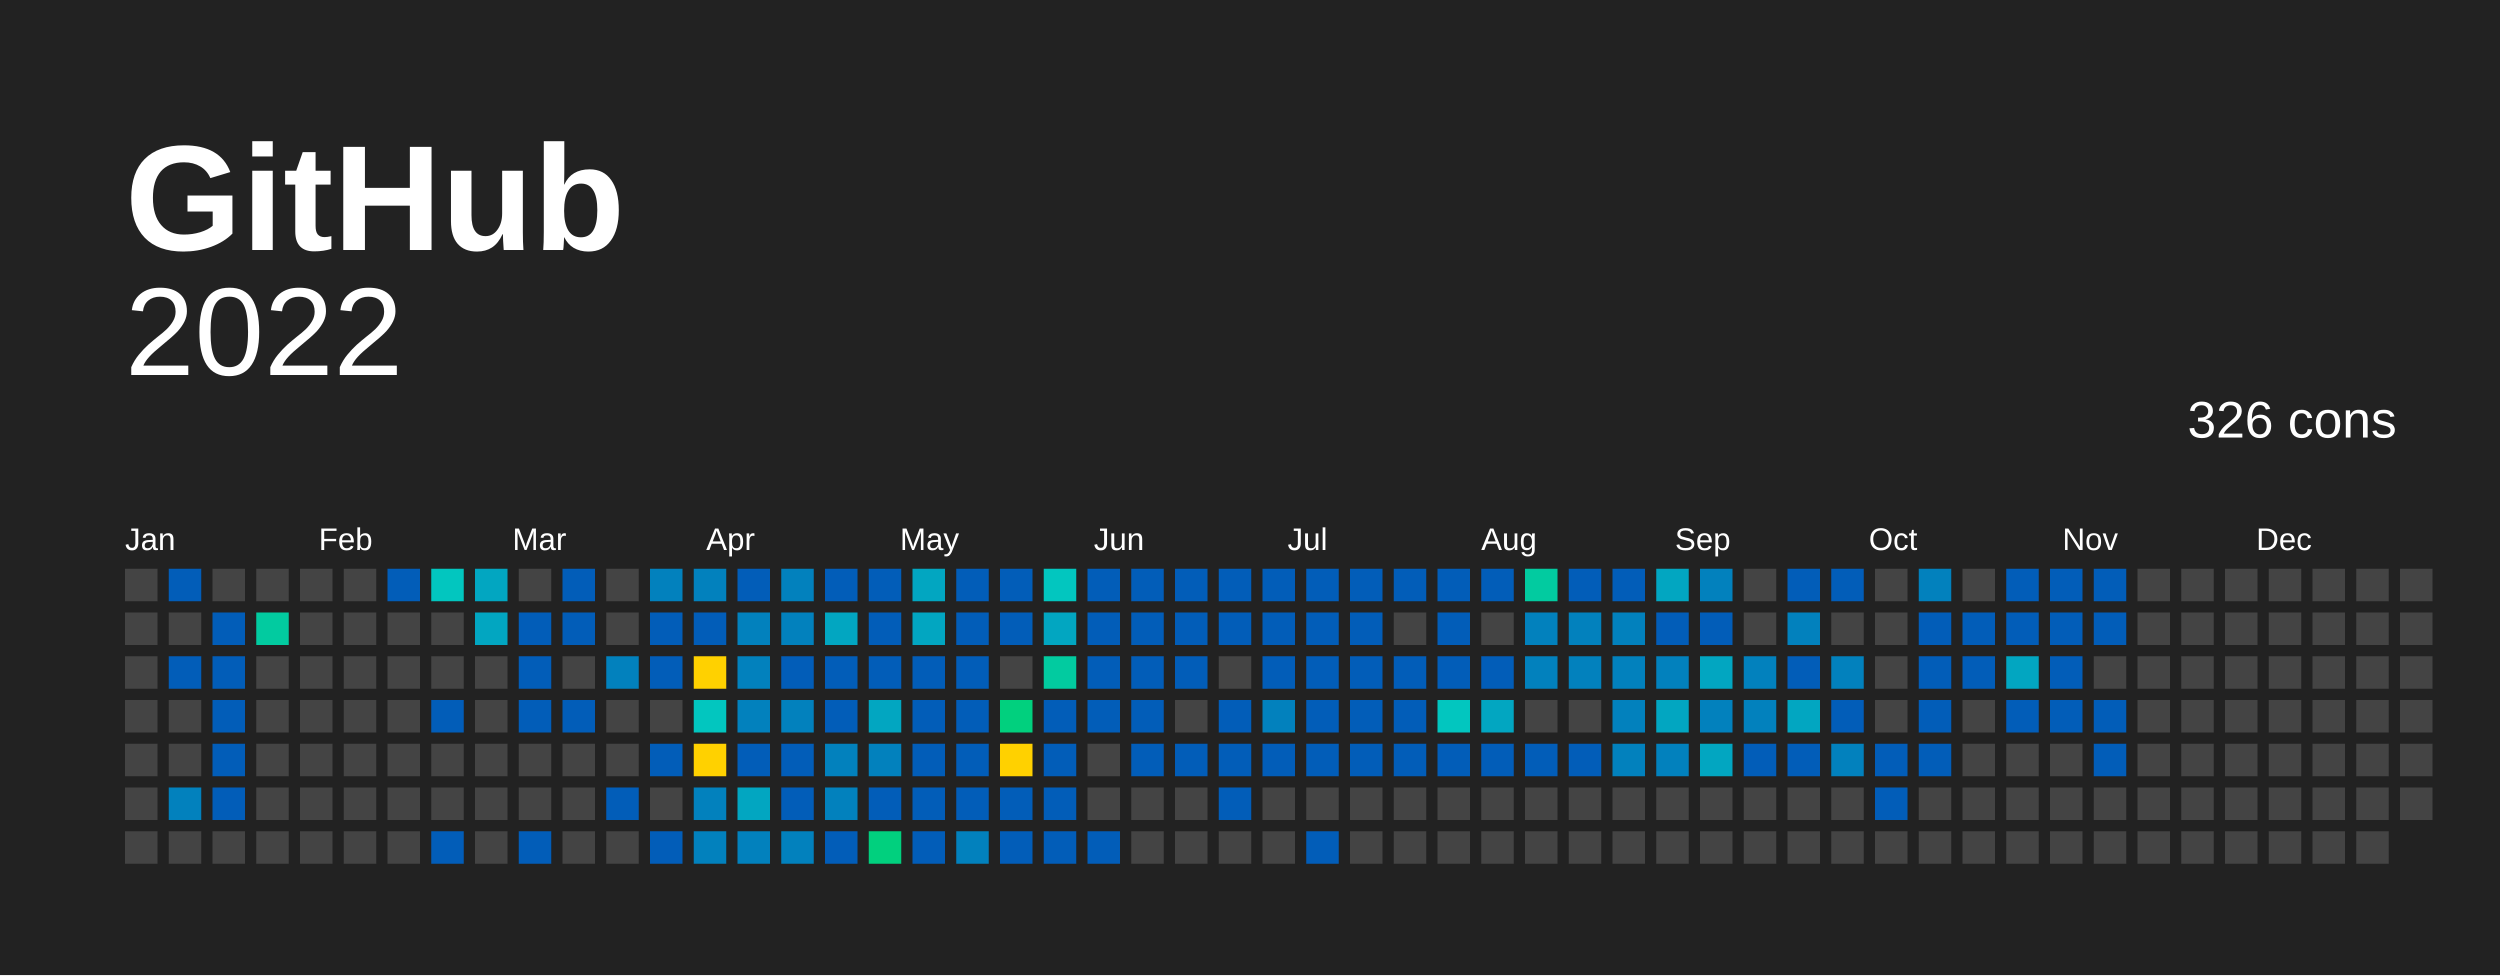
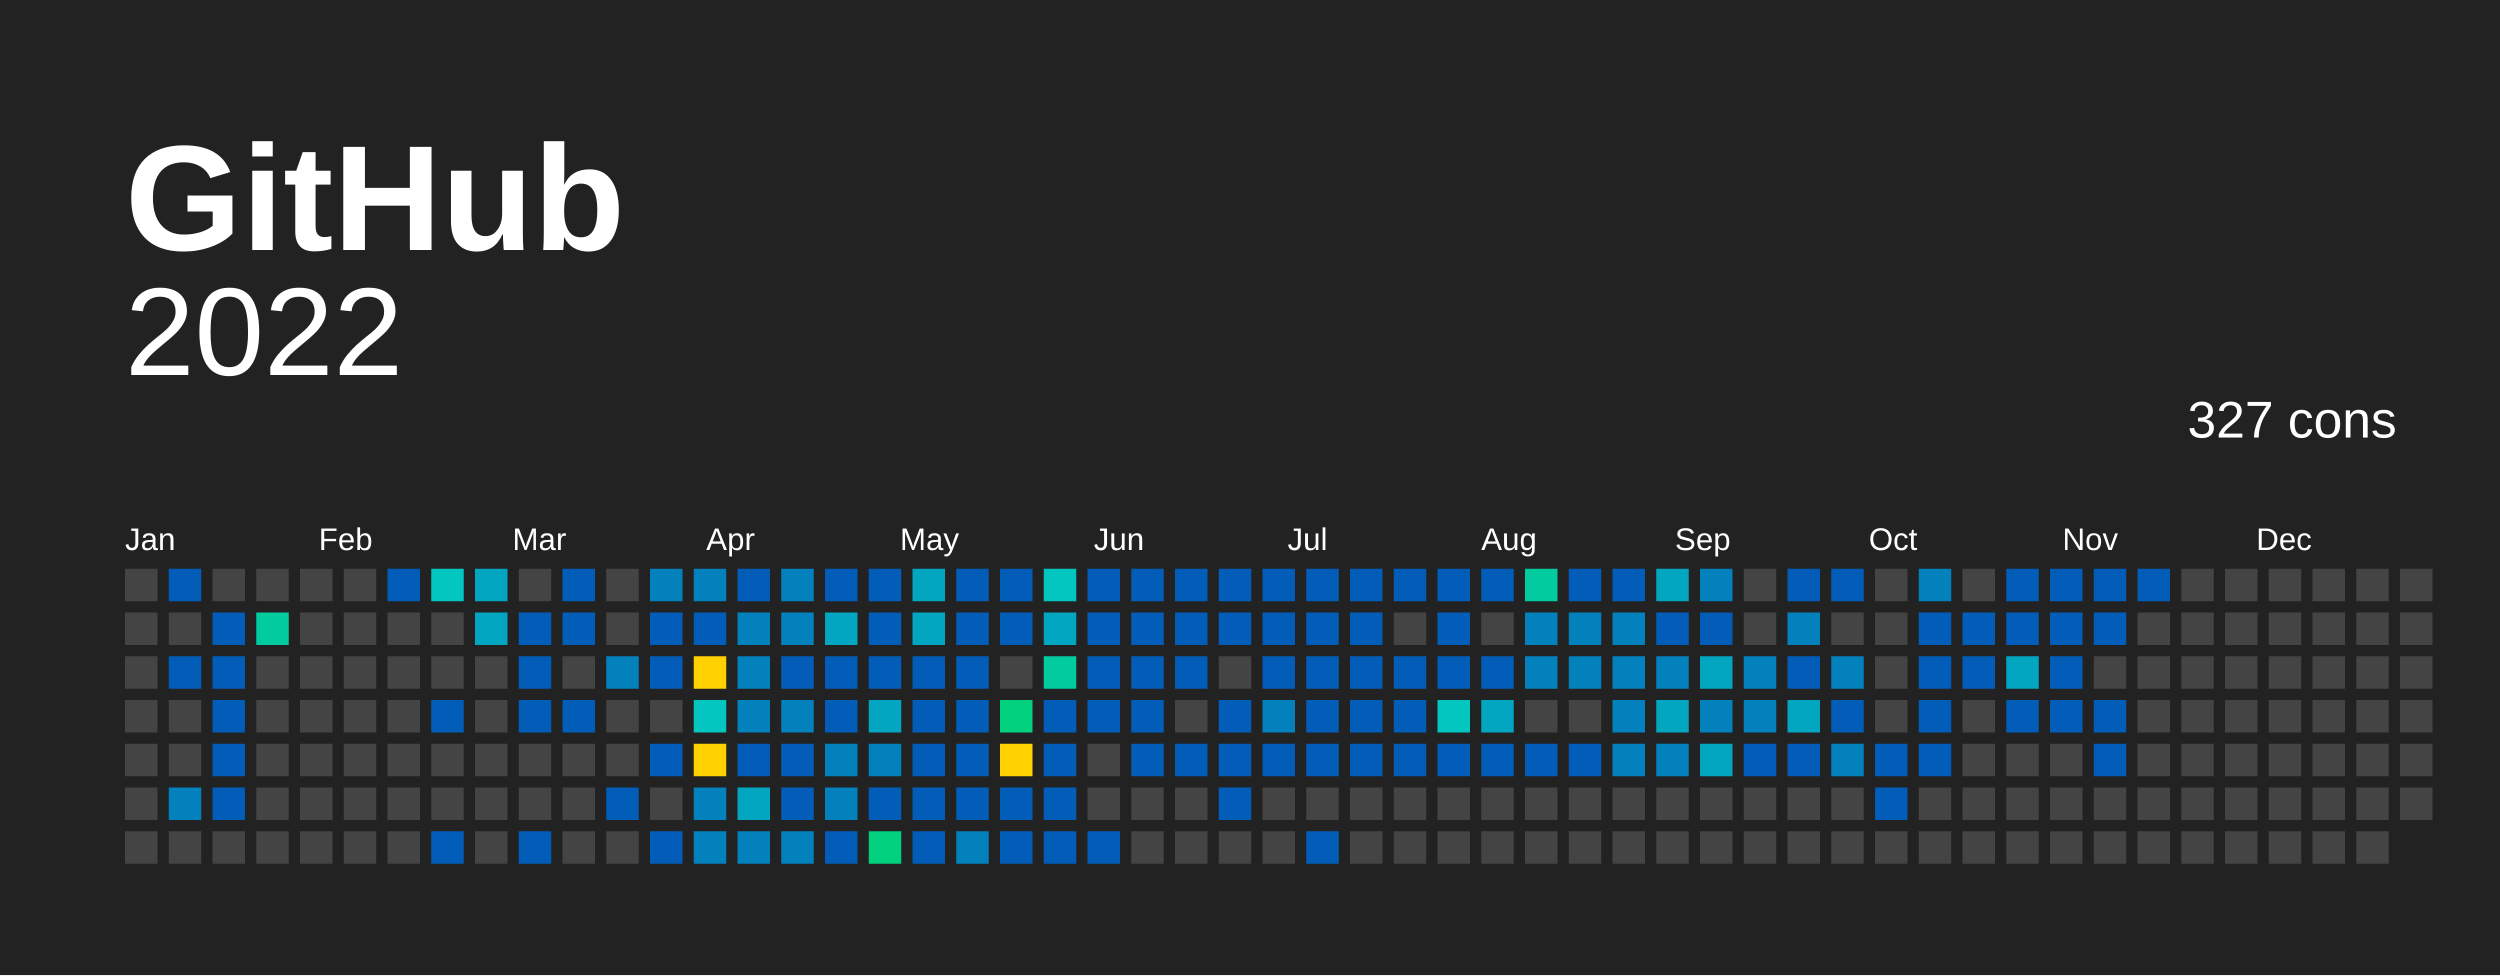
<svg xmlns="http://www.w3.org/2000/svg" baseProfile="full" height="78mm" version="1.1" viewBox="0,0,200,78" width="200mm">
  <defs />
  <rect fill="#222222" height="78" width="200" x="0" y="0" />
  <text fill="#FFFFFF" style="font-size:12px; font-family:Arial; font-weight:bold;" x="10" y="20">  GitHub</text>
  <text alignment-baseline="hanging" fill="#FFFFFF" style="font-size:10.0px; font-family:Arial;" x="10" y="30">2022</text>
-   <text alignment-baseline="hanging" fill="#FFFFFF" style="font-size:4.125px; font-family:Arial;" x="175" y="35">326 cons</text>
+   <text alignment-baseline="hanging" fill="#FFFFFF" style="font-size:4.125px; font-family:Arial;" x="175" y="35">327 cons</text>
  <text fill="#FFFFFF" style="font-size:2.5px; font-family:Arial" x="10.0" y="44">Jan</text>
  <text fill="#FFFFFF" style="font-size:2.5px; font-family:Arial" x="25.5" y="44">Feb</text>
  <text fill="#FFFFFF" style="font-size:2.5px; font-family:Arial" x="41.0" y="44">Mar</text>
  <text fill="#FFFFFF" style="font-size:2.5px; font-family:Arial" x="56.5" y="44">Apr</text>
  <text fill="#FFFFFF" style="font-size:2.5px; font-family:Arial" x="72.0" y="44">May</text>
  <text fill="#FFFFFF" style="font-size:2.5px; font-family:Arial" x="87.5" y="44">Jun</text>
  <text fill="#FFFFFF" style="font-size:2.5px; font-family:Arial" x="103.0" y="44">Jul</text>
  <text fill="#FFFFFF" style="font-size:2.5px; font-family:Arial" x="118.5" y="44">Aug</text>
  <text fill="#FFFFFF" style="font-size:2.5px; font-family:Arial" x="134.0" y="44">Sep</text>
  <text fill="#FFFFFF" style="font-size:2.5px; font-family:Arial" x="149.5" y="44">Oct</text>
  <text fill="#FFFFFF" style="font-size:2.5px; font-family:Arial" x="165.0" y="44">Nov</text>
  <text fill="#FFFFFF" style="font-size:2.5px; font-family:Arial" x="180.5" y="44">Dec</text>
  <rect fill="#444444" height="2.6" width="2.6" x="10.0" y="45.5" />
  <rect fill="#444444" height="2.6" width="2.6" x="10.0" y="49.0" />
  <rect fill="#444444" height="2.6" width="2.6" x="10.0" y="52.5" />
  <rect fill="#444444" height="2.6" width="2.6" x="10.0" y="56.0" />
  <rect fill="#444444" height="2.6" width="2.6" x="10.0" y="59.5" />
  <rect fill="#444444" height="2.6" width="2.6" x="10.0" y="63.0" />
  <rect fill="#444444" height="2.6" width="2.6" x="10.0" y="66.5" />
  <rect fill="#025db8" height="2.6" width="2.6" x="13.5" y="45.5" />
  <rect fill="#444444" height="2.6" width="2.6" x="13.5" y="49.0" />
  <rect fill="#025db8" height="2.6" width="2.6" x="13.5" y="52.5" />
  <rect fill="#444444" height="2.6" width="2.6" x="13.5" y="56.0" />
  <rect fill="#444444" height="2.6" width="2.6" x="13.5" y="59.5" />
  <rect fill="#0281bd" height="2.6" width="2.6" x="13.5" y="63.0" />
  <rect fill="#444444" height="2.6" width="2.6" x="13.5" y="66.5" />
  <rect fill="#444444" height="2.6" width="2.6" x="17.0" y="45.5" />
  <rect fill="#025db8" height="2.6" width="2.6" x="17.0" y="49.0" />
  <rect fill="#025db8" height="2.6" width="2.6" x="17.0" y="52.5" />
  <rect fill="#025db8" height="2.6" width="2.6" x="17.0" y="56.0" />
  <rect fill="#025db8" height="2.6" width="2.6" x="17.0" y="59.5" />
  <rect fill="#025db8" height="2.6" width="2.6" x="17.0" y="63.0" />
  <rect fill="#444444" height="2.6" width="2.6" x="17.0" y="66.5" />
  <rect fill="#444444" height="2.6" width="2.6" x="20.5" y="45.5" />
  <rect fill="#02cba0" height="2.6" width="2.6" x="20.5" y="49.0" />
  <rect fill="#444444" height="2.6" width="2.6" x="20.5" y="52.5" />
  <rect fill="#444444" height="2.6" width="2.6" x="20.5" y="56.0" />
  <rect fill="#444444" height="2.6" width="2.6" x="20.5" y="59.5" />
  <rect fill="#444444" height="2.6" width="2.6" x="20.5" y="63.0" />
  <rect fill="#444444" height="2.6" width="2.6" x="20.5" y="66.5" />
  <rect fill="#444444" height="2.6" width="2.6" x="24.0" y="45.5" />
  <rect fill="#444444" height="2.6" width="2.6" x="24.0" y="49.0" />
  <rect fill="#444444" height="2.6" width="2.6" x="24.0" y="52.5" />
  <rect fill="#444444" height="2.6" width="2.6" x="24.0" y="56.0" />
  <rect fill="#444444" height="2.6" width="2.6" x="24.0" y="59.5" />
  <rect fill="#444444" height="2.6" width="2.6" x="24.0" y="63.0" />
  <rect fill="#444444" height="2.6" width="2.6" x="24.0" y="66.5" />
  <rect fill="#444444" height="2.6" width="2.6" x="27.5" y="45.5" />
  <rect fill="#444444" height="2.6" width="2.6" x="27.5" y="49.0" />
  <rect fill="#444444" height="2.6" width="2.6" x="27.5" y="52.5" />
  <rect fill="#444444" height="2.6" width="2.6" x="27.5" y="56.0" />
  <rect fill="#444444" height="2.6" width="2.6" x="27.5" y="59.5" />
  <rect fill="#444444" height="2.6" width="2.6" x="27.5" y="63.0" />
  <rect fill="#444444" height="2.6" width="2.6" x="27.5" y="66.5" />
  <rect fill="#025db8" height="2.6" width="2.6" x="31.0" y="45.5" />
  <rect fill="#444444" height="2.6" width="2.6" x="31.0" y="49.0" />
  <rect fill="#444444" height="2.6" width="2.6" x="31.0" y="52.5" />
  <rect fill="#444444" height="2.6" width="2.6" x="31.0" y="56.0" />
  <rect fill="#444444" height="2.6" width="2.6" x="31.0" y="59.5" />
  <rect fill="#444444" height="2.6" width="2.6" x="31.0" y="63.0" />
  <rect fill="#444444" height="2.6" width="2.6" x="31.0" y="66.5" />
  <rect fill="#02c6bf" height="2.6" width="2.6" x="34.5" y="45.5" />
  <rect fill="#444444" height="2.6" width="2.6" x="34.5" y="49.0" />
  <rect fill="#444444" height="2.6" width="2.6" x="34.5" y="52.5" />
  <rect fill="#025db8" height="2.6" width="2.6" x="34.5" y="56.0" />
  <rect fill="#444444" height="2.6" width="2.6" x="34.5" y="59.5" />
  <rect fill="#444444" height="2.6" width="2.6" x="34.5" y="63.0" />
  <rect fill="#025db8" height="2.6" width="2.6" x="34.5" y="66.5" />
  <rect fill="#02a6c1" height="2.6" width="2.6" x="38.0" y="45.5" />
  <rect fill="#02a6c1" height="2.6" width="2.6" x="38.0" y="49.0" />
  <rect fill="#444444" height="2.6" width="2.6" x="38.0" y="52.5" />
  <rect fill="#444444" height="2.6" width="2.6" x="38.0" y="56.0" />
  <rect fill="#444444" height="2.6" width="2.6" x="38.0" y="59.5" />
  <rect fill="#444444" height="2.6" width="2.6" x="38.0" y="63.0" />
  <rect fill="#444444" height="2.6" width="2.6" x="38.0" y="66.5" />
  <rect fill="#444444" height="2.6" width="2.6" x="41.5" y="45.5" />
  <rect fill="#025db8" height="2.6" width="2.6" x="41.5" y="49.0" />
  <rect fill="#025db8" height="2.6" width="2.6" x="41.5" y="52.5" />
  <rect fill="#025db8" height="2.6" width="2.6" x="41.5" y="56.0" />
  <rect fill="#444444" height="2.6" width="2.6" x="41.5" y="59.5" />
  <rect fill="#444444" height="2.6" width="2.6" x="41.5" y="63.0" />
  <rect fill="#025db8" height="2.6" width="2.6" x="41.5" y="66.5" />
  <rect fill="#025db8" height="2.6" width="2.6" x="45.0" y="45.5" />
  <rect fill="#025db8" height="2.6" width="2.6" x="45.0" y="49.0" />
  <rect fill="#444444" height="2.6" width="2.6" x="45.0" y="52.5" />
  <rect fill="#025db8" height="2.6" width="2.6" x="45.0" y="56.0" />
  <rect fill="#444444" height="2.6" width="2.6" x="45.0" y="59.5" />
  <rect fill="#444444" height="2.6" width="2.6" x="45.0" y="63.0" />
  <rect fill="#444444" height="2.6" width="2.6" x="45.0" y="66.5" />
  <rect fill="#444444" height="2.6" width="2.6" x="48.5" y="45.5" />
  <rect fill="#444444" height="2.6" width="2.6" x="48.5" y="49.0" />
  <rect fill="#0281bd" height="2.6" width="2.6" x="48.5" y="52.5" />
  <rect fill="#444444" height="2.6" width="2.6" x="48.5" y="56.0" />
  <rect fill="#444444" height="2.6" width="2.6" x="48.5" y="59.5" />
  <rect fill="#025db8" height="2.6" width="2.6" x="48.5" y="63.0" />
  <rect fill="#444444" height="2.6" width="2.6" x="48.5" y="66.5" />
  <rect fill="#0281bd" height="2.6" width="2.6" x="52.0" y="45.5" />
  <rect fill="#025db8" height="2.6" width="2.6" x="52.0" y="49.0" />
  <rect fill="#025db8" height="2.6" width="2.6" x="52.0" y="52.5" />
  <rect fill="#444444" height="2.6" width="2.6" x="52.0" y="56.0" />
  <rect fill="#025db8" height="2.6" width="2.6" x="52.0" y="59.5" />
  <rect fill="#444444" height="2.6" width="2.6" x="52.0" y="63.0" />
  <rect fill="#025db8" height="2.6" width="2.6" x="52.0" y="66.5" />
  <rect fill="#0281bd" height="2.6" width="2.6" x="55.5" y="45.5" />
  <rect fill="#025db8" height="2.6" width="2.6" x="55.5" y="49.0" />
  <rect fill="#ffd100" height="2.6" width="2.6" x="55.5" y="52.5" />
  <rect fill="#02c6bf" height="2.6" width="2.6" x="55.5" y="56.0" />
  <rect fill="#ffd100" height="2.6" width="2.6" x="55.5" y="59.5" />
  <rect fill="#0281bd" height="2.6" width="2.6" x="55.5" y="63.0" />
  <rect fill="#0281bd" height="2.6" width="2.6" x="55.5" y="66.5" />
  <rect fill="#025db8" height="2.6" width="2.6" x="59.0" y="45.5" />
  <rect fill="#0281bd" height="2.6" width="2.6" x="59.0" y="49.0" />
  <rect fill="#0281bd" height="2.6" width="2.6" x="59.0" y="52.5" />
  <rect fill="#0281bd" height="2.6" width="2.6" x="59.0" y="56.0" />
  <rect fill="#025db8" height="2.6" width="2.6" x="59.0" y="59.5" />
  <rect fill="#02a6c1" height="2.6" width="2.6" x="59.0" y="63.0" />
  <rect fill="#0281bd" height="2.6" width="2.6" x="59.0" y="66.5" />
  <rect fill="#0281bd" height="2.6" width="2.6" x="62.5" y="45.5" />
  <rect fill="#0281bd" height="2.6" width="2.6" x="62.5" y="49.0" />
  <rect fill="#025db8" height="2.6" width="2.6" x="62.5" y="52.5" />
  <rect fill="#0281bd" height="2.6" width="2.6" x="62.5" y="56.0" />
  <rect fill="#025db8" height="2.6" width="2.6" x="62.5" y="59.5" />
  <rect fill="#025db8" height="2.6" width="2.6" x="62.5" y="63.0" />
  <rect fill="#0281bd" height="2.6" width="2.6" x="62.5" y="66.5" />
  <rect fill="#025db8" height="2.6" width="2.6" x="66.0" y="45.5" />
  <rect fill="#02a6c1" height="2.6" width="2.6" x="66.0" y="49.0" />
  <rect fill="#025db8" height="2.6" width="2.6" x="66.0" y="52.5" />
  <rect fill="#025db8" height="2.6" width="2.6" x="66.0" y="56.0" />
  <rect fill="#0281bd" height="2.6" width="2.6" x="66.0" y="59.5" />
  <rect fill="#0281bd" height="2.6" width="2.6" x="66.0" y="63.0" />
  <rect fill="#025db8" height="2.6" width="2.6" x="66.0" y="66.5" />
  <rect fill="#025db8" height="2.6" width="2.6" x="69.5" y="45.5" />
  <rect fill="#025db8" height="2.6" width="2.6" x="69.5" y="49.0" />
  <rect fill="#025db8" height="2.6" width="2.6" x="69.5" y="52.5" />
  <rect fill="#02a6c1" height="2.6" width="2.6" x="69.5" y="56.0" />
  <rect fill="#0281bd" height="2.6" width="2.6" x="69.5" y="59.5" />
  <rect fill="#025db8" height="2.6" width="2.6" x="69.5" y="63.0" />
  <rect fill="#01d07e" height="2.6" width="2.6" x="69.5" y="66.5" />
  <rect fill="#02a6c1" height="2.6" width="2.6" x="73.0" y="45.5" />
  <rect fill="#02a6c1" height="2.6" width="2.6" x="73.0" y="49.0" />
  <rect fill="#025db8" height="2.6" width="2.6" x="73.0" y="52.5" />
  <rect fill="#025db8" height="2.6" width="2.6" x="73.0" y="56.0" />
  <rect fill="#025db8" height="2.6" width="2.6" x="73.0" y="59.5" />
  <rect fill="#025db8" height="2.6" width="2.6" x="73.0" y="63.0" />
  <rect fill="#025db8" height="2.6" width="2.6" x="73.0" y="66.5" />
  <rect fill="#025db8" height="2.6" width="2.6" x="76.5" y="45.5" />
  <rect fill="#025db8" height="2.6" width="2.6" x="76.5" y="49.0" />
  <rect fill="#025db8" height="2.6" width="2.6" x="76.5" y="52.5" />
  <rect fill="#025db8" height="2.6" width="2.6" x="76.5" y="56.0" />
  <rect fill="#025db8" height="2.6" width="2.6" x="76.5" y="59.5" />
  <rect fill="#025db8" height="2.6" width="2.6" x="76.5" y="63.0" />
  <rect fill="#0281bd" height="2.6" width="2.6" x="76.5" y="66.5" />
  <rect fill="#025db8" height="2.6" width="2.6" x="80.0" y="45.5" />
  <rect fill="#025db8" height="2.6" width="2.6" x="80.0" y="49.0" />
  <rect fill="#444444" height="2.6" width="2.6" x="80.0" y="52.5" />
  <rect fill="#01d07e" height="2.6" width="2.6" x="80.0" y="56.0" />
  <rect fill="#FFD100" height="2.6" width="2.6" x="80.0" y="59.5" />
  <rect fill="#025db8" height="2.6" width="2.6" x="80.0" y="63.0" />
  <rect fill="#025db8" height="2.6" width="2.6" x="80.0" y="66.5" />
  <rect fill="#02c6bf" height="2.6" width="2.6" x="83.5" y="45.5" />
  <rect fill="#02a6c1" height="2.6" width="2.6" x="83.5" y="49.0" />
  <rect fill="#02cba0" height="2.6" width="2.6" x="83.5" y="52.5" />
  <rect fill="#025db8" height="2.6" width="2.6" x="83.5" y="56.0" />
  <rect fill="#025db8" height="2.6" width="2.6" x="83.5" y="59.5" />
  <rect fill="#025db8" height="2.6" width="2.6" x="83.5" y="63.0" />
  <rect fill="#025db8" height="2.6" width="2.6" x="83.5" y="66.5" />
  <rect fill="#025db8" height="2.6" width="2.6" x="87.0" y="45.5" />
  <rect fill="#025db8" height="2.6" width="2.6" x="87.0" y="49.0" />
  <rect fill="#025db8" height="2.6" width="2.6" x="87.0" y="52.5" />
  <rect fill="#025db8" height="2.6" width="2.6" x="87.0" y="56.0" />
  <rect fill="#444444" height="2.6" width="2.6" x="87.0" y="59.5" />
  <rect fill="#444444" height="2.6" width="2.6" x="87.0" y="63.0" />
  <rect fill="#025db8" height="2.6" width="2.6" x="87.0" y="66.5" />
  <rect fill="#025db8" height="2.6" width="2.6" x="90.5" y="45.5" />
  <rect fill="#025db8" height="2.6" width="2.6" x="90.5" y="49.0" />
  <rect fill="#025db8" height="2.6" width="2.6" x="90.5" y="52.5" />
  <rect fill="#025db8" height="2.6" width="2.6" x="90.5" y="56.0" />
  <rect fill="#025db8" height="2.6" width="2.6" x="90.5" y="59.5" />
  <rect fill="#444444" height="2.6" width="2.6" x="90.5" y="63.0" />
  <rect fill="#444444" height="2.6" width="2.6" x="90.5" y="66.5" />
  <rect fill="#025db8" height="2.6" width="2.6" x="94.0" y="45.5" />
  <rect fill="#025db8" height="2.6" width="2.6" x="94.0" y="49.0" />
  <rect fill="#025db8" height="2.6" width="2.6" x="94.0" y="52.5" />
  <rect fill="#444444" height="2.6" width="2.6" x="94.0" y="56.0" />
  <rect fill="#025db8" height="2.6" width="2.6" x="94.0" y="59.5" />
  <rect fill="#444444" height="2.6" width="2.6" x="94.0" y="63.0" />
  <rect fill="#444444" height="2.6" width="2.6" x="94.0" y="66.5" />
  <rect fill="#025db8" height="2.6" width="2.6" x="97.5" y="45.5" />
  <rect fill="#025db8" height="2.6" width="2.6" x="97.5" y="49.0" />
  <rect fill="#444444" height="2.6" width="2.6" x="97.5" y="52.5" />
  <rect fill="#025db8" height="2.6" width="2.6" x="97.5" y="56.0" />
  <rect fill="#025db8" height="2.6" width="2.6" x="97.5" y="59.5" />
  <rect fill="#025db8" height="2.6" width="2.6" x="97.5" y="63.0" />
  <rect fill="#444444" height="2.6" width="2.6" x="97.5" y="66.5" />
  <rect fill="#025db8" height="2.6" width="2.6" x="101.0" y="45.5" />
  <rect fill="#025db8" height="2.6" width="2.6" x="101.0" y="49.0" />
  <rect fill="#025db8" height="2.6" width="2.6" x="101.0" y="52.5" />
  <rect fill="#0281bd" height="2.6" width="2.6" x="101.0" y="56.0" />
  <rect fill="#025db8" height="2.6" width="2.6" x="101.0" y="59.5" />
  <rect fill="#444444" height="2.6" width="2.6" x="101.0" y="63.0" />
  <rect fill="#444444" height="2.6" width="2.6" x="101.0" y="66.5" />
  <rect fill="#025db8" height="2.6" width="2.6" x="104.5" y="45.5" />
  <rect fill="#025db8" height="2.6" width="2.6" x="104.5" y="49.0" />
  <rect fill="#025db8" height="2.6" width="2.6" x="104.5" y="52.5" />
  <rect fill="#025db8" height="2.6" width="2.6" x="104.5" y="56.0" />
  <rect fill="#025db8" height="2.6" width="2.6" x="104.5" y="59.5" />
  <rect fill="#444444" height="2.6" width="2.6" x="104.5" y="63.0" />
  <rect fill="#025db8" height="2.6" width="2.6" x="104.5" y="66.5" />
  <rect fill="#025db8" height="2.6" width="2.6" x="108.0" y="45.5" />
  <rect fill="#025db8" height="2.6" width="2.6" x="108.0" y="49.0" />
  <rect fill="#025db8" height="2.6" width="2.6" x="108.0" y="52.5" />
  <rect fill="#025db8" height="2.6" width="2.6" x="108.0" y="56.0" />
  <rect fill="#025db8" height="2.6" width="2.6" x="108.0" y="59.5" />
  <rect fill="#444444" height="2.6" width="2.6" x="108.0" y="63.0" />
  <rect fill="#444444" height="2.6" width="2.6" x="108.0" y="66.5" />
  <rect fill="#025db8" height="2.6" width="2.6" x="111.5" y="45.5" />
  <rect fill="#444444" height="2.6" width="2.6" x="111.5" y="49.0" />
  <rect fill="#025db8" height="2.6" width="2.6" x="111.5" y="52.5" />
  <rect fill="#025db8" height="2.6" width="2.6" x="111.5" y="56.0" />
  <rect fill="#025db8" height="2.6" width="2.6" x="111.5" y="59.5" />
  <rect fill="#444444" height="2.6" width="2.6" x="111.5" y="63.0" />
  <rect fill="#444444" height="2.6" width="2.6" x="111.5" y="66.5" />
  <rect fill="#025db8" height="2.6" width="2.6" x="115.0" y="45.5" />
  <rect fill="#025db8" height="2.6" width="2.6" x="115.0" y="49.0" />
  <rect fill="#025db8" height="2.6" width="2.6" x="115.0" y="52.5" />
  <rect fill="#02c6bf" height="2.6" width="2.6" x="115.0" y="56.0" />
  <rect fill="#025db8" height="2.6" width="2.6" x="115.0" y="59.5" />
  <rect fill="#444444" height="2.6" width="2.6" x="115.0" y="63.0" />
  <rect fill="#444444" height="2.6" width="2.6" x="115.0" y="66.5" />
  <rect fill="#025db8" height="2.6" width="2.6" x="118.5" y="45.5" />
  <rect fill="#444444" height="2.6" width="2.6" x="118.5" y="49.0" />
  <rect fill="#025db8" height="2.6" width="2.6" x="118.5" y="52.5" />
  <rect fill="#02a6c1" height="2.6" width="2.6" x="118.5" y="56.0" />
  <rect fill="#025db8" height="2.6" width="2.6" x="118.5" y="59.5" />
  <rect fill="#444444" height="2.6" width="2.6" x="118.5" y="63.0" />
  <rect fill="#444444" height="2.6" width="2.6" x="118.5" y="66.5" />
  <rect fill="#02cba0" height="2.6" width="2.6" x="122.0" y="45.5" />
  <rect fill="#0281bd" height="2.6" width="2.6" x="122.0" y="49.0" />
  <rect fill="#0281bd" height="2.6" width="2.6" x="122.0" y="52.5" />
  <rect fill="#444444" height="2.6" width="2.6" x="122.0" y="56.0" />
  <rect fill="#025db8" height="2.6" width="2.6" x="122.0" y="59.5" />
  <rect fill="#444444" height="2.6" width="2.6" x="122.0" y="63.0" />
  <rect fill="#444444" height="2.6" width="2.6" x="122.0" y="66.5" />
  <rect fill="#025db8" height="2.6" width="2.6" x="125.5" y="45.5" />
  <rect fill="#0281bd" height="2.6" width="2.6" x="125.5" y="49.0" />
  <rect fill="#0281bd" height="2.6" width="2.6" x="125.5" y="52.5" />
  <rect fill="#444444" height="2.6" width="2.6" x="125.5" y="56.0" />
  <rect fill="#025db8" height="2.6" width="2.6" x="125.5" y="59.5" />
  <rect fill="#444444" height="2.6" width="2.6" x="125.5" y="63.0" />
  <rect fill="#444444" height="2.6" width="2.6" x="125.5" y="66.5" />
  <rect fill="#025db8" height="2.6" width="2.6" x="129.0" y="45.5" />
  <rect fill="#0281bd" height="2.6" width="2.6" x="129.0" y="49.0" />
  <rect fill="#0281bd" height="2.6" width="2.6" x="129.0" y="52.5" />
  <rect fill="#0281bd" height="2.6" width="2.6" x="129.0" y="56.0" />
  <rect fill="#0281bd" height="2.6" width="2.6" x="129.0" y="59.5" />
  <rect fill="#444444" height="2.6" width="2.6" x="129.0" y="63.0" />
  <rect fill="#444444" height="2.6" width="2.6" x="129.0" y="66.5" />
  <rect fill="#02a6c1" height="2.6" width="2.6" x="132.5" y="45.5" />
  <rect fill="#025db8" height="2.6" width="2.6" x="132.5" y="49.0" />
  <rect fill="#0281bd" height="2.6" width="2.6" x="132.5" y="52.5" />
  <rect fill="#02a6c1" height="2.6" width="2.6" x="132.5" y="56.0" />
  <rect fill="#0281bd" height="2.6" width="2.6" x="132.5" y="59.5" />
  <rect fill="#444444" height="2.6" width="2.6" x="132.5" y="63.0" />
  <rect fill="#444444" height="2.6" width="2.6" x="132.5" y="66.5" />
  <rect fill="#0281bd" height="2.6" width="2.6" x="136.0" y="45.5" />
  <rect fill="#025db8" height="2.6" width="2.6" x="136.0" y="49.0" />
  <rect fill="#02a6c1" height="2.6" width="2.6" x="136.0" y="52.5" />
  <rect fill="#0281bd" height="2.6" width="2.6" x="136.0" y="56.0" />
  <rect fill="#02a6c1" height="2.6" width="2.6" x="136.0" y="59.5" />
  <rect fill="#444444" height="2.6" width="2.6" x="136.0" y="63.0" />
  <rect fill="#444444" height="2.6" width="2.6" x="136.0" y="66.5" />
  <rect fill="#444444" height="2.6" width="2.6" x="139.5" y="45.5" />
  <rect fill="#444444" height="2.6" width="2.6" x="139.5" y="49.0" />
  <rect fill="#0281bd" height="2.6" width="2.6" x="139.5" y="52.5" />
  <rect fill="#0281bd" height="2.6" width="2.6" x="139.5" y="56.0" />
  <rect fill="#025db8" height="2.6" width="2.6" x="139.5" y="59.5" />
  <rect fill="#444444" height="2.6" width="2.6" x="139.5" y="63.0" />
  <rect fill="#444444" height="2.6" width="2.6" x="139.5" y="66.5" />
  <rect fill="#025db8" height="2.6" width="2.6" x="143.0" y="45.5" />
  <rect fill="#0281bd" height="2.6" width="2.6" x="143.0" y="49.0" />
  <rect fill="#025db8" height="2.6" width="2.6" x="143.0" y="52.5" />
  <rect fill="#02a6c1" height="2.6" width="2.6" x="143.0" y="56.0" />
  <rect fill="#025db8" height="2.6" width="2.6" x="143.0" y="59.5" />
  <rect fill="#444444" height="2.6" width="2.6" x="143.0" y="63.0" />
  <rect fill="#444444" height="2.6" width="2.6" x="143.0" y="66.5" />
  <rect fill="#025db8" height="2.6" width="2.6" x="146.5" y="45.5" />
  <rect fill="#444444" height="2.6" width="2.6" x="146.5" y="49.0" />
  <rect fill="#0281bd" height="2.6" width="2.6" x="146.5" y="52.5" />
  <rect fill="#025db8" height="2.6" width="2.6" x="146.5" y="56.0" />
  <rect fill="#0281bd" height="2.6" width="2.6" x="146.5" y="59.5" />
  <rect fill="#444444" height="2.6" width="2.6" x="146.5" y="63.0" />
  <rect fill="#444444" height="2.6" width="2.6" x="146.5" y="66.5" />
  <rect fill="#444444" height="2.6" width="2.6" x="150.0" y="45.5" />
  <rect fill="#444444" height="2.6" width="2.6" x="150.0" y="49.0" />
  <rect fill="#444444" height="2.6" width="2.6" x="150.0" y="52.5" />
  <rect fill="#444444" height="2.6" width="2.6" x="150.0" y="56.0" />
  <rect fill="#025db8" height="2.6" width="2.6" x="150.0" y="59.5" />
  <rect fill="#025db8" height="2.6" width="2.6" x="150.0" y="63.0" />
  <rect fill="#444444" height="2.6" width="2.6" x="150.0" y="66.5" />
  <rect fill="#0281bd" height="2.6" width="2.6" x="153.5" y="45.5" />
  <rect fill="#025db8" height="2.6" width="2.6" x="153.5" y="49.0" />
  <rect fill="#025db8" height="2.6" width="2.6" x="153.5" y="52.5" />
  <rect fill="#025db8" height="2.6" width="2.6" x="153.5" y="56.0" />
  <rect fill="#025db8" height="2.6" width="2.6" x="153.5" y="59.5" />
  <rect fill="#444444" height="2.6" width="2.6" x="153.5" y="63.0" />
  <rect fill="#444444" height="2.6" width="2.6" x="153.5" y="66.5" />
  <rect fill="#444444" height="2.6" width="2.6" x="157.0" y="45.5" />
  <rect fill="#025db8" height="2.6" width="2.6" x="157.0" y="49.0" />
  <rect fill="#025db8" height="2.6" width="2.6" x="157.0" y="52.5" />
  <rect fill="#444444" height="2.6" width="2.6" x="157.0" y="56.0" />
  <rect fill="#444444" height="2.6" width="2.6" x="157.0" y="59.5" />
  <rect fill="#444444" height="2.6" width="2.6" x="157.0" y="63.0" />
  <rect fill="#444444" height="2.6" width="2.6" x="157.0" y="66.5" />
  <rect fill="#025db8" height="2.6" width="2.6" x="160.5" y="45.5" />
  <rect fill="#025db8" height="2.6" width="2.6" x="160.5" y="49.0" />
  <rect fill="#02a6c1" height="2.6" width="2.6" x="160.5" y="52.5" />
  <rect fill="#025db8" height="2.6" width="2.6" x="160.5" y="56.0" />
  <rect fill="#444444" height="2.6" width="2.6" x="160.5" y="59.5" />
  <rect fill="#444444" height="2.6" width="2.6" x="160.5" y="63.0" />
  <rect fill="#444444" height="2.6" width="2.6" x="160.5" y="66.5" />
  <rect fill="#025db8" height="2.6" width="2.6" x="164.0" y="45.5" />
  <rect fill="#025db8" height="2.6" width="2.6" x="164.0" y="49.0" />
  <rect fill="#025db8" height="2.6" width="2.6" x="164.0" y="52.5" />
  <rect fill="#025db8" height="2.6" width="2.6" x="164.0" y="56.0" />
  <rect fill="#444444" height="2.6" width="2.6" x="164.0" y="59.5" />
  <rect fill="#444444" height="2.6" width="2.6" x="164.0" y="63.0" />
  <rect fill="#444444" height="2.6" width="2.6" x="164.0" y="66.5" />
  <rect fill="#025db8" height="2.6" width="2.6" x="167.5" y="45.5" />
  <rect fill="#025db8" height="2.6" width="2.6" x="167.5" y="49.0" />
  <rect fill="#444444" height="2.6" width="2.6" x="167.5" y="52.5" />
  <rect fill="#025db8" height="2.6" width="2.6" x="167.5" y="56.0" />
  <rect fill="#025db8" height="2.6" width="2.6" x="167.5" y="59.5" />
  <rect fill="#444444" height="2.6" width="2.6" x="167.5" y="63.0" />
  <rect fill="#444444" height="2.6" width="2.6" x="167.5" y="66.5" />
-   <rect fill="#444444" height="2.6" width="2.6" x="171.0" y="45.5" />
+   <rect fill="#025db8" height="2.6" width="2.6" x="171.0" y="45.5" />
  <rect fill="#444444" height="2.6" width="2.6" x="171.0" y="49.0" />
  <rect fill="#444444" height="2.6" width="2.6" x="171.0" y="52.5" />
  <rect fill="#444444" height="2.6" width="2.6" x="171.0" y="56.0" />
  <rect fill="#444444" height="2.6" width="2.6" x="171.0" y="59.5" />
  <rect fill="#444444" height="2.6" width="2.6" x="171.0" y="63.0" />
  <rect fill="#444444" height="2.6" width="2.6" x="171.0" y="66.5" />
  <rect fill="#444444" height="2.6" width="2.6" x="174.5" y="45.5" />
  <rect fill="#444444" height="2.6" width="2.6" x="174.5" y="49.0" />
  <rect fill="#444444" height="2.6" width="2.6" x="174.5" y="52.5" />
  <rect fill="#444444" height="2.6" width="2.6" x="174.5" y="56.0" />
  <rect fill="#444444" height="2.6" width="2.6" x="174.5" y="59.5" />
  <rect fill="#444444" height="2.6" width="2.6" x="174.5" y="63.0" />
  <rect fill="#444444" height="2.6" width="2.6" x="174.5" y="66.5" />
  <rect fill="#444444" height="2.6" width="2.6" x="178.0" y="45.5" />
  <rect fill="#444444" height="2.6" width="2.6" x="178.0" y="49.0" />
  <rect fill="#444444" height="2.6" width="2.6" x="178.0" y="52.5" />
  <rect fill="#444444" height="2.6" width="2.6" x="178.0" y="56.0" />
  <rect fill="#444444" height="2.6" width="2.6" x="178.0" y="59.5" />
  <rect fill="#444444" height="2.6" width="2.6" x="178.0" y="63.0" />
  <rect fill="#444444" height="2.6" width="2.6" x="178.0" y="66.5" />
  <rect fill="#444444" height="2.6" width="2.6" x="181.5" y="45.5" />
  <rect fill="#444444" height="2.6" width="2.6" x="181.5" y="49.0" />
  <rect fill="#444444" height="2.6" width="2.6" x="181.5" y="52.5" />
  <rect fill="#444444" height="2.6" width="2.6" x="181.5" y="56.0" />
  <rect fill="#444444" height="2.6" width="2.6" x="181.5" y="59.5" />
  <rect fill="#444444" height="2.6" width="2.6" x="181.5" y="63.0" />
  <rect fill="#444444" height="2.6" width="2.6" x="181.5" y="66.5" />
  <rect fill="#444444" height="2.6" width="2.6" x="185.0" y="45.5" />
  <rect fill="#444444" height="2.6" width="2.6" x="185.0" y="49.0" />
  <rect fill="#444444" height="2.6" width="2.6" x="185.0" y="52.5" />
  <rect fill="#444444" height="2.6" width="2.6" x="185.0" y="56.0" />
  <rect fill="#444444" height="2.6" width="2.6" x="185.0" y="59.5" />
  <rect fill="#444444" height="2.6" width="2.6" x="185.0" y="63.0" />
  <rect fill="#444444" height="2.6" width="2.6" x="185.0" y="66.5" />
  <rect fill="#444444" height="2.6" width="2.6" x="188.5" y="45.5" />
  <rect fill="#444444" height="2.6" width="2.6" x="188.5" y="49.0" />
  <rect fill="#444444" height="2.6" width="2.6" x="188.5" y="52.5" />
  <rect fill="#444444" height="2.6" width="2.6" x="188.5" y="56.0" />
  <rect fill="#444444" height="2.6" width="2.6" x="188.5" y="59.5" />
  <rect fill="#444444" height="2.6" width="2.6" x="188.5" y="63.0" />
  <rect fill="#444444" height="2.6" width="2.6" x="188.5" y="66.5" />
  <rect fill="#444444" height="2.6" width="2.6" x="192.0" y="45.5" />
  <rect fill="#444444" height="2.6" width="2.6" x="192.0" y="49.0" />
  <rect fill="#444444" height="2.6" width="2.6" x="192.0" y="52.5" />
  <rect fill="#444444" height="2.6" width="2.6" x="192.0" y="56.0" />
  <rect fill="#444444" height="2.6" width="2.6" x="192.0" y="59.5" />
  <rect fill="#444444" height="2.6" width="2.6" x="192.0" y="63.0" />
</svg>
